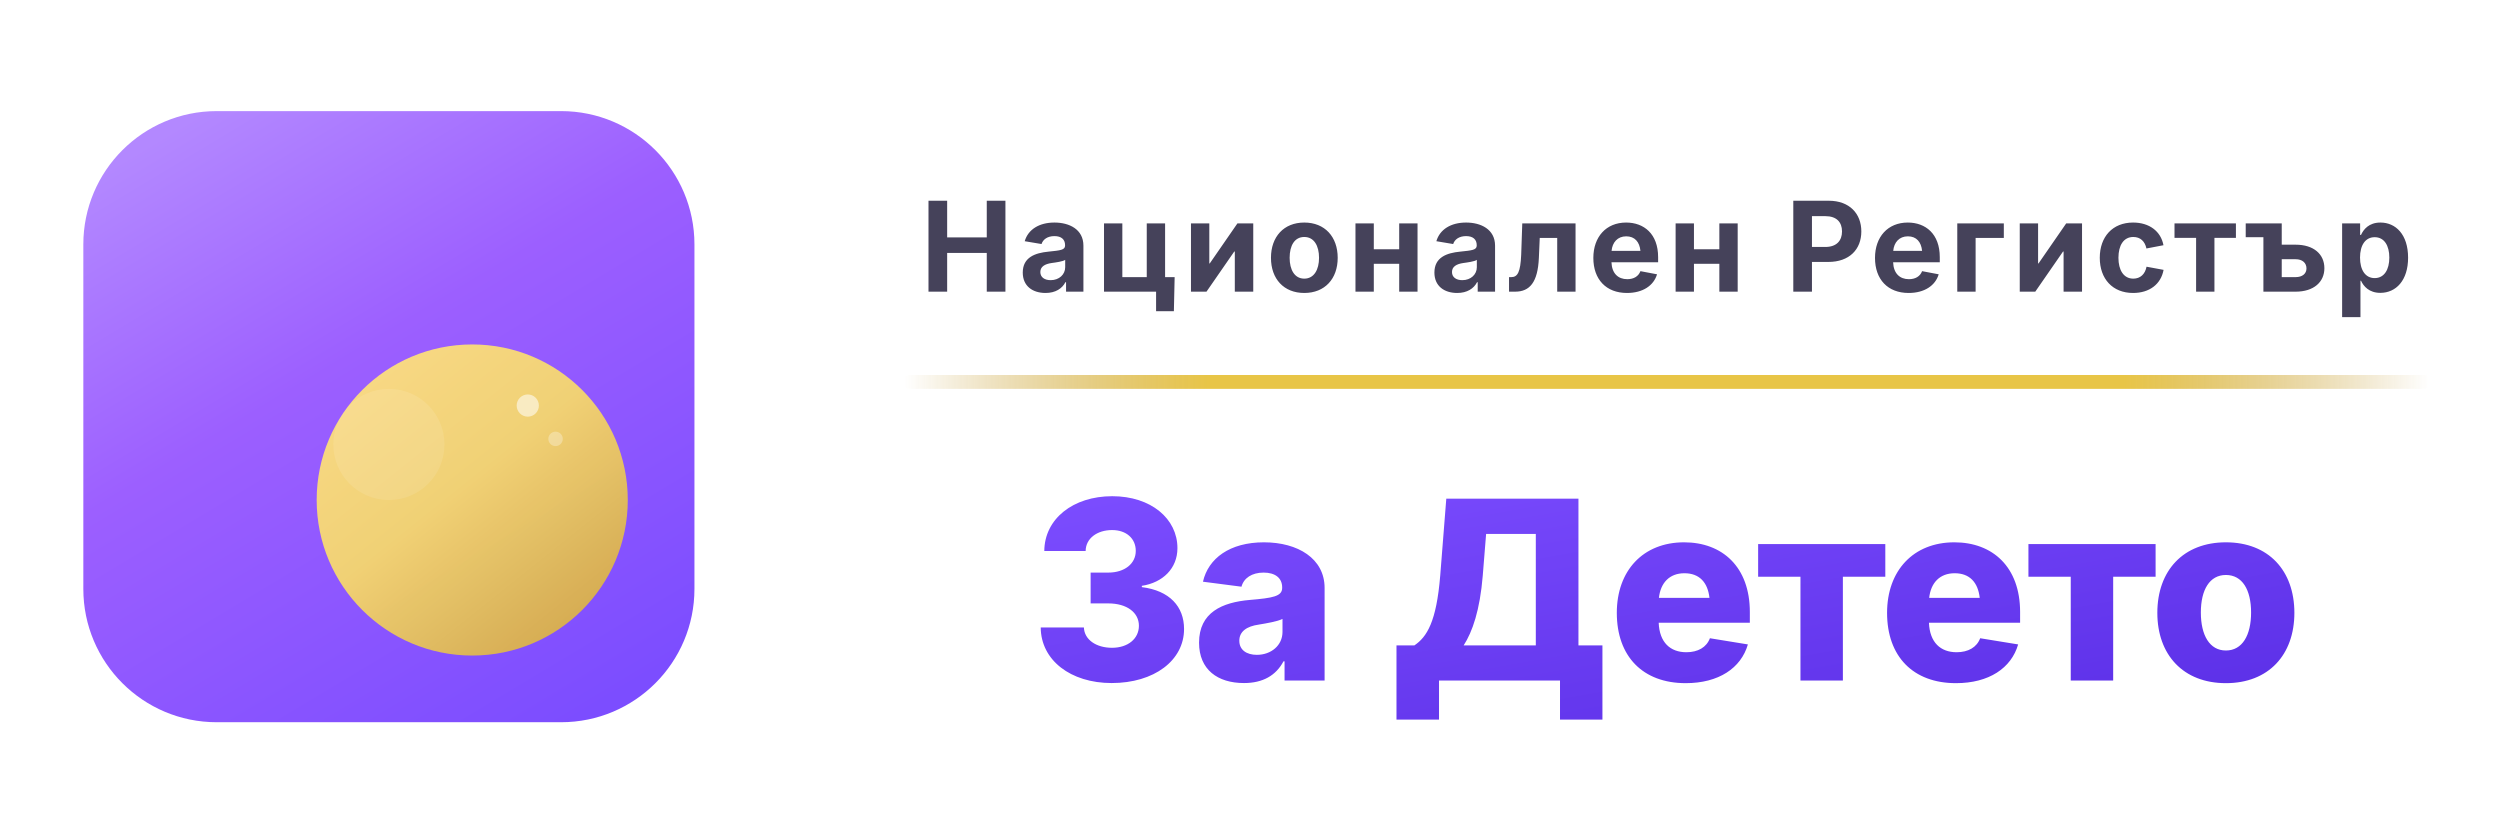
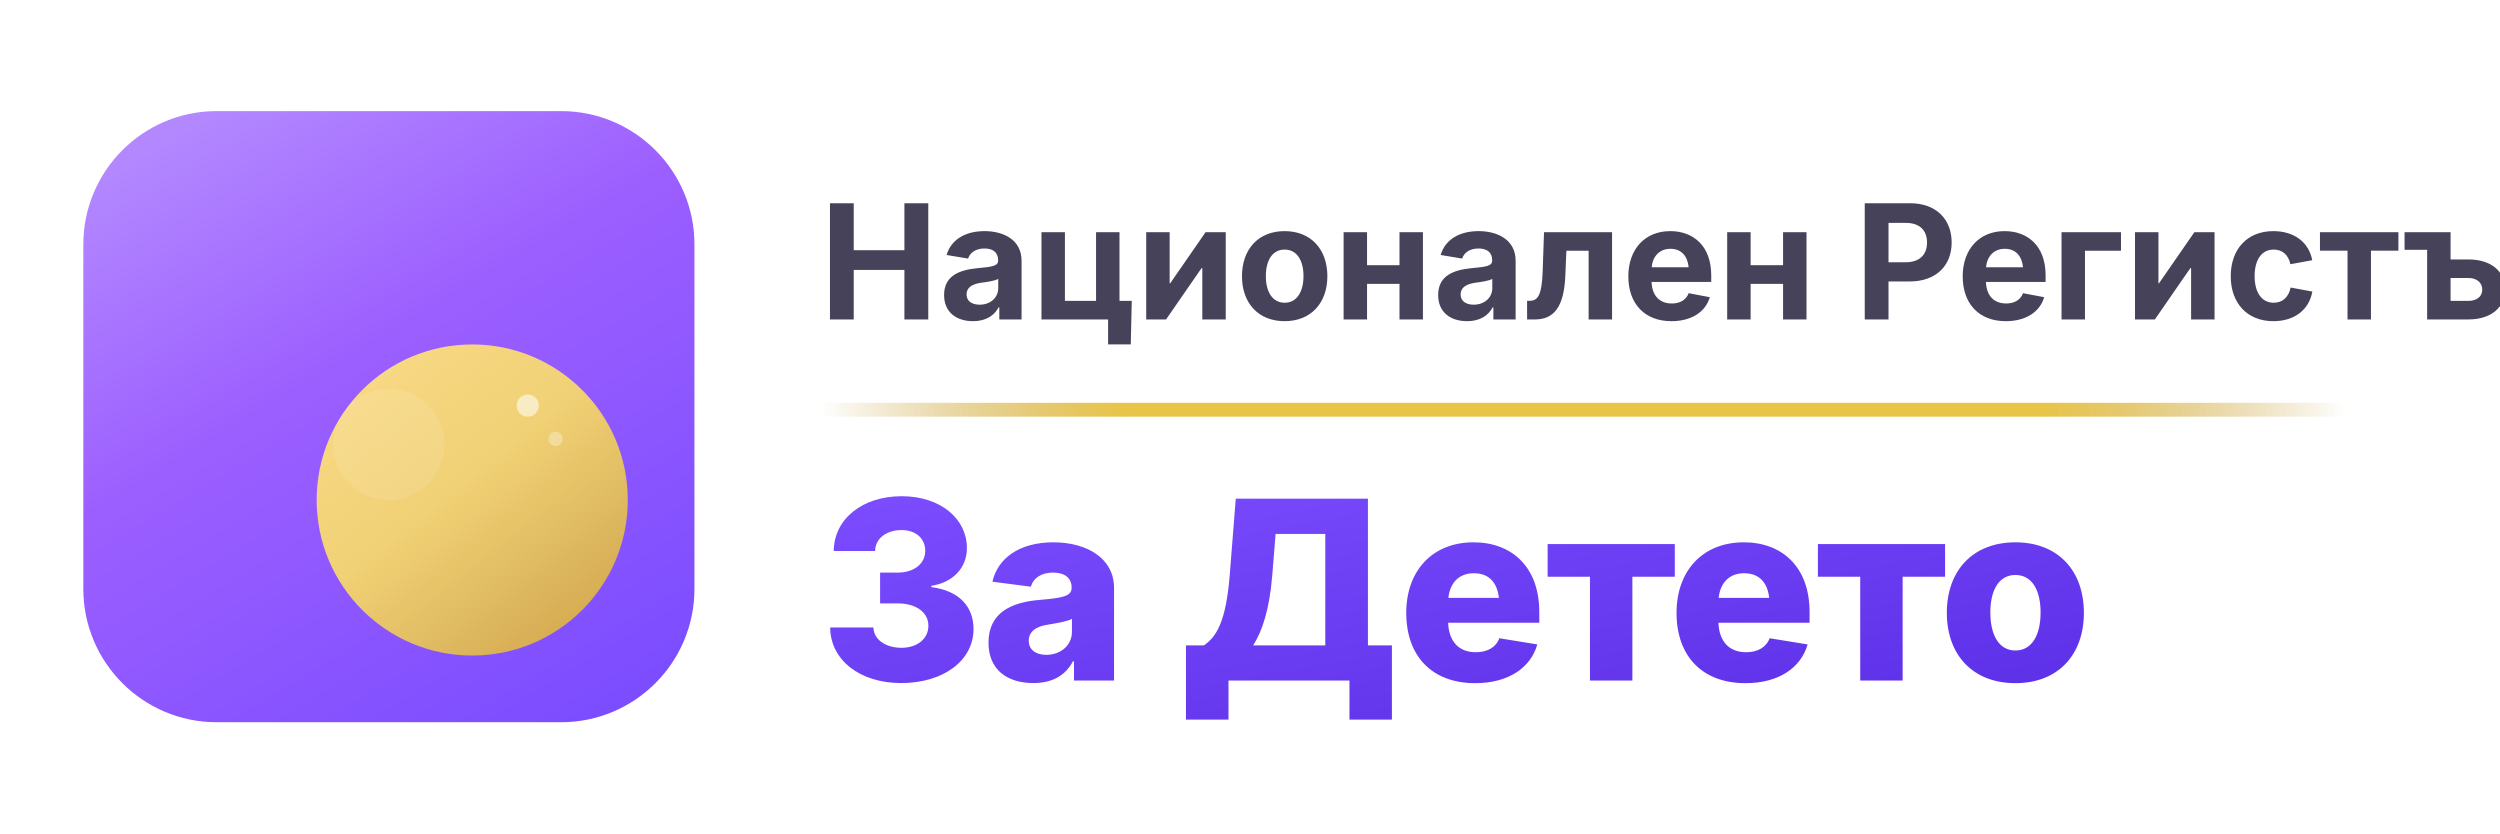
<svg xmlns="http://www.w3.org/2000/svg" viewBox="0 0 360 120" role="img" aria-label="Национален Регистър За Детето">
  <defs>
    <linearGradient id="pMain" x1="0.2" y1="0" x2="0.8" y2="1">
      <stop offset="0%" stop-color="#b388ff" />
      <stop offset="40%" stop-color="#9c5fff" />
      <stop offset="100%" stop-color="#7c4dff" />
    </linearGradient>
    <linearGradient id="cMain" x1="0.1" y1="0" x2="0.9" y2="1">
      <stop offset="0%" stop-color="#ffe082" />
      <stop offset="45%" stop-color="#f5d76e" />
      <stop offset="100%" stop-color="#d4a843" />
    </linearGradient>
    <linearGradient id="zd-text-purple" x1="0%" y1="0%" x2="100%" y2="100%">
      <stop offset="0%" stop-color="#7c4dff" />
      <stop offset="100%" stop-color="#5a2ee6" />
    </linearGradient>
    <linearGradient id="zd-gold" x1="0%" y1="50%" x2="100%" y2="50%">
      <stop offset="0%" stop-color="#b88a1a" stop-opacity="0" />
      <stop offset="20%" stop-color="#e8c547" stop-opacity="1" />
      <stop offset="80%" stop-color="#e8c547" stop-opacity="1" />
      <stop offset="100%" stop-color="#b88a1a" stop-opacity="0" />
    </linearGradient>
    <style>
      .zd-line-1 {
        font-family: 'Manrope', -apple-system, 'Segoe UI', sans-serif;
        font-weight: 700;
-         font-size: 18px;
-         letter-spacing: 0.04em;
+         font-size: 23px;
+         letter-spacing: 0;
        fill: #45425a;
      }
      .zd-line-2 {
        font-family: 'Manrope', -apple-system, 'Segoe UI', sans-serif;
        font-weight: 800;
        font-size: 36px;
        letter-spacing: -0.01em;
        fill: url(#zd-text-purple);
      }
    </style>
  </defs>
  <g transform="translate(8 12) scale(0.8)">
    <rect x="5" y="5" width="110" height="110" rx="24" fill="url(#pMain)" />
    <circle cx="75" cy="75" r="28" fill="url(#cMain)" opacity=".95" />
    <circle cx="60" cy="65" r="10" fill="rgba(255,255,255,.1)" />
    <circle cx="85" cy="58" r="2" fill="rgba(255,255,255,.55)" />
    <circle cx="90" cy="64" r="1.3" fill="rgba(255,255,255,.3)" />
  </g>
-   <text x="240" y="42" text-anchor="middle" class="zd-line-1">
+   <text x="118" y="46" text-anchor="start" class="zd-line-1">
    Национален Регистър
  </text>
-   <rect x="130" y="54" width="220" height="2" rx="1" fill="url(#zd-gold)" />
-   <text x="240" y="98" text-anchor="middle" class="zd-line-2">
+   <rect x="118" y="58" width="220" height="2" rx="1" fill="url(#zd-gold)" />
+   <text x="118" y="98" text-anchor="start" class="zd-line-2">
    За Детето
  </text>
</svg>
